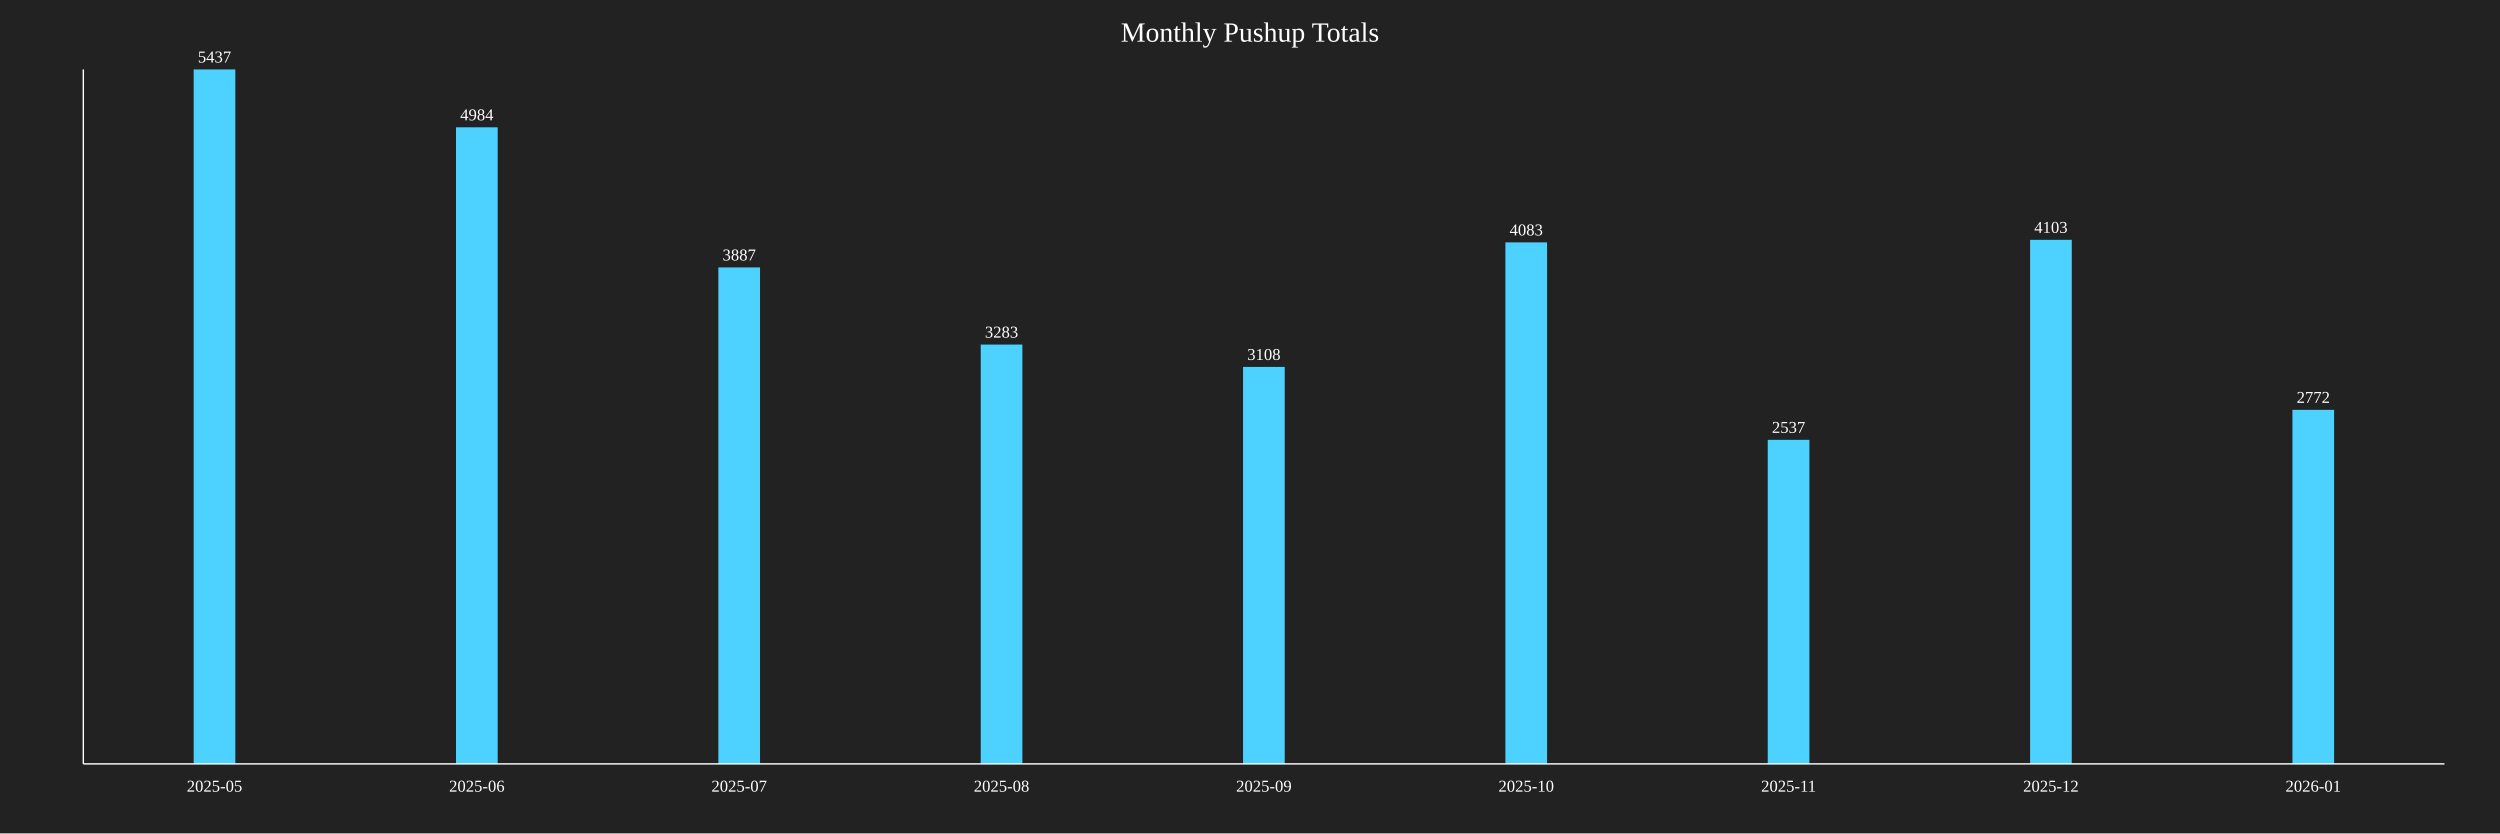
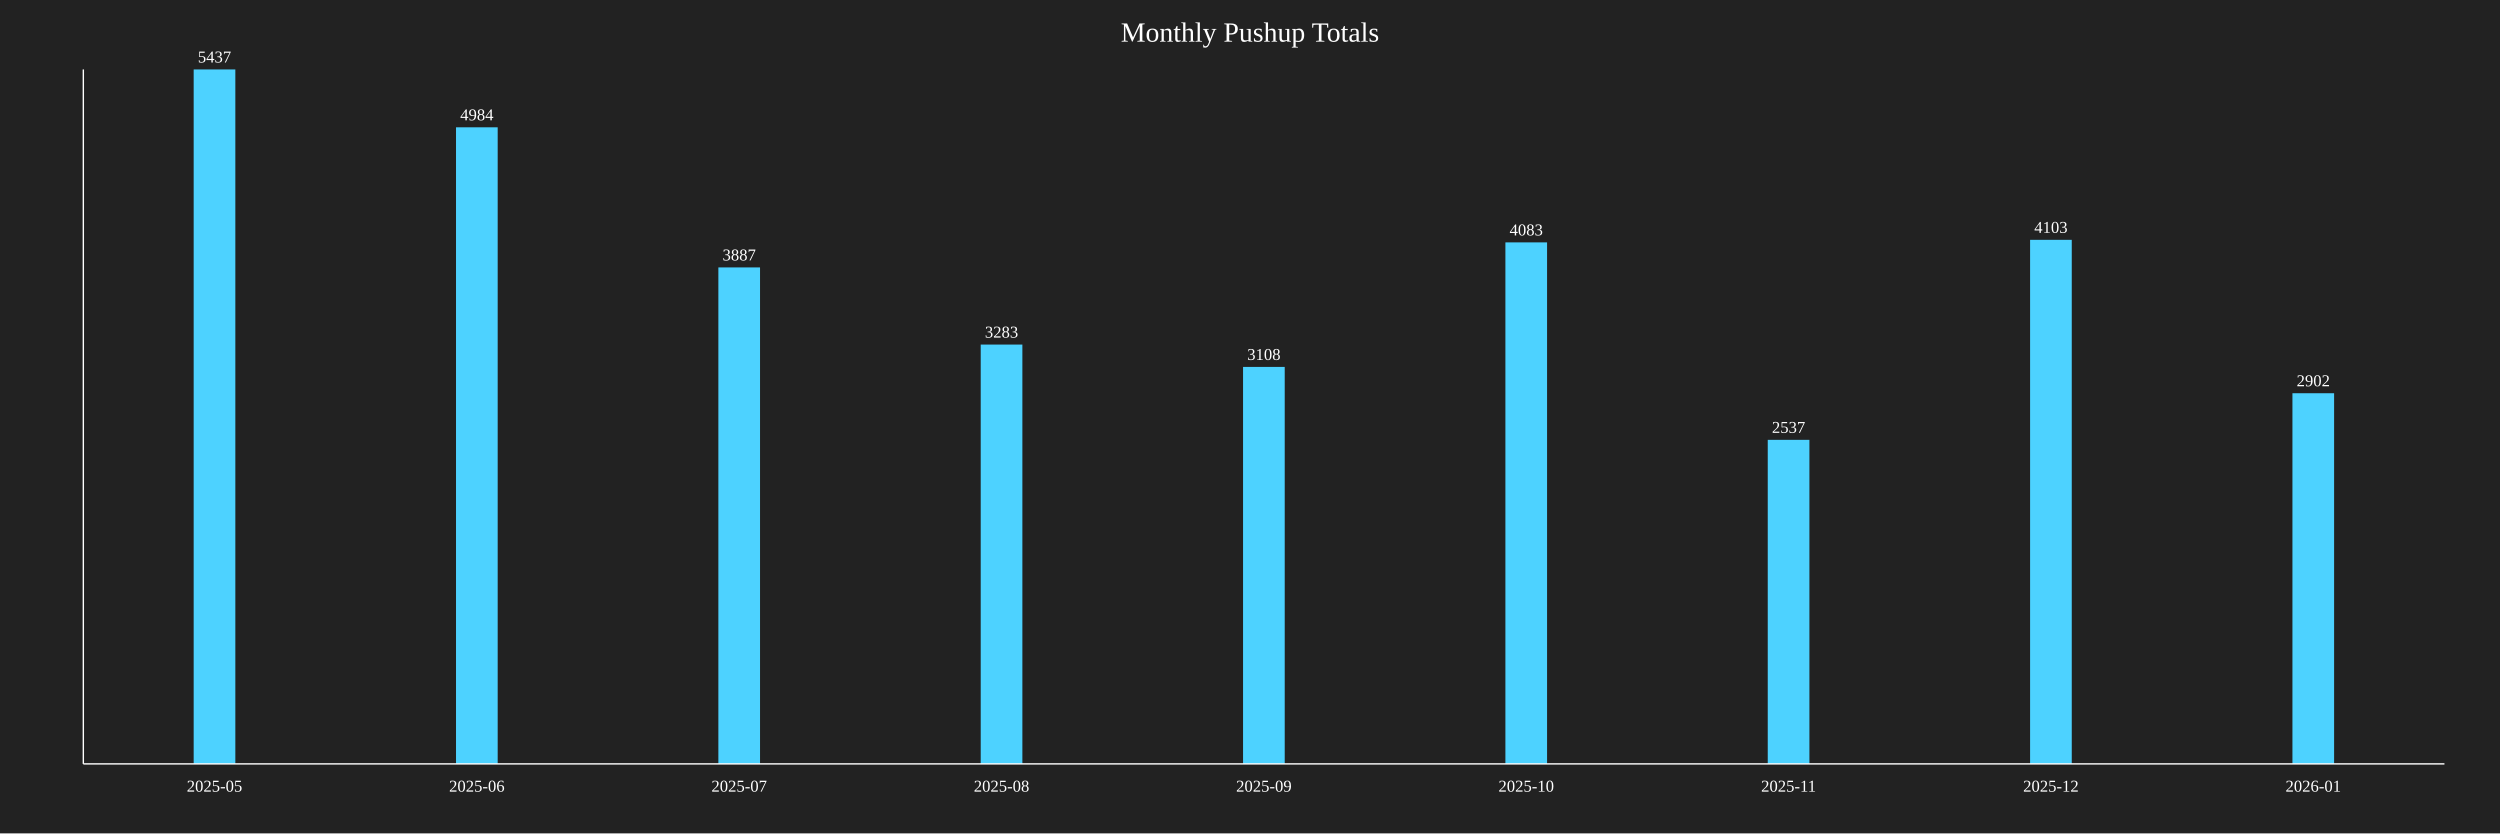
<svg xmlns="http://www.w3.org/2000/svg" baseProfile="full" height="600" version="1.1" width="1800">
  <defs />
  <rect fill="#222222" height="100%" width="100%" x="0" y="0" />
  <text fill="white" font-size="20" text-anchor="middle" x="900.0" y="30">Monthly Pushup Totals</text>
  <rect fill="#4DD2FF" height="500.0" width="30" x="139.444" y="50.0" />
  <text fill="white" font-size="12" text-anchor="middle" x="154.444" y="45.0">5437</text>
  <text fill="white" font-size="12" text-anchor="middle" x="154.444" y="570">2025-05</text>
  <rect fill="#4DD2FF" height="458.341" width="30" x="328.333" y="91.659" />
  <text fill="white" font-size="12" text-anchor="middle" x="343.333" y="86.659">4984</text>
  <text fill="white" font-size="12" text-anchor="middle" x="343.333" y="570">2025-06</text>
  <rect fill="#4DD2FF" height="357.458" width="30" x="517.222" y="192.542" />
  <text fill="white" font-size="12" text-anchor="middle" x="532.222" y="187.542">3887</text>
  <text fill="white" font-size="12" text-anchor="middle" x="532.222" y="570">2025-07</text>
  <rect fill="#4DD2FF" height="301.913" width="30" x="706.111" y="248.087" />
  <text fill="white" font-size="12" text-anchor="middle" x="721.111" y="243.087">3283</text>
  <text fill="white" font-size="12" text-anchor="middle" x="721.111" y="570">2025-08</text>
  <rect fill="#4DD2FF" height="285.819" width="30" x="895.0" y="264.181" />
  <text fill="white" font-size="12" text-anchor="middle" x="910.0" y="259.181">3108</text>
  <text fill="white" font-size="12" text-anchor="middle" x="910.0" y="570">2025-09</text>
  <rect fill="#4DD2FF" height="375.483" width="30" x="1083.889" y="174.517" />
  <text fill="white" font-size="12" text-anchor="middle" x="1098.889" y="169.517">4083</text>
  <text fill="white" font-size="12" text-anchor="middle" x="1098.889" y="570">2025-10</text>
  <rect fill="#4DD2FF" height="233.309" width="30" x="1272.778" y="316.691" />
  <text fill="white" font-size="12" text-anchor="middle" x="1287.778" y="311.691">2537</text>
  <text fill="white" font-size="12" text-anchor="middle" x="1287.778" y="570">2025-11</text>
  <rect fill="#4DD2FF" height="377.322" width="30" x="1461.667" y="172.678" />
  <text fill="white" font-size="12" text-anchor="middle" x="1476.667" y="167.678">4103</text>
  <text fill="white" font-size="12" text-anchor="middle" x="1476.667" y="570">2025-12</text>
-   <rect fill="#4DD2FF" height="254.92" width="30" x="1650.556" y="295.08" />
-   <text fill="white" font-size="12" text-anchor="middle" x="1665.556" y="290.08">2772</text>
+   <rect fill="#4DD2FF" height="266.875" width="30" x="1650.556" y="283.125" />
+   <text fill="white" font-size="12" text-anchor="middle" x="1665.556" y="278.125">2902</text>
  <text fill="white" font-size="12" text-anchor="middle" x="1665.556" y="570">2026-01</text>
  <line stroke="white" x1="60" x2="60" y1="50" y2="550" />
  <line stroke="white" x1="60" x2="1760" y1="550" y2="550" />
</svg>
